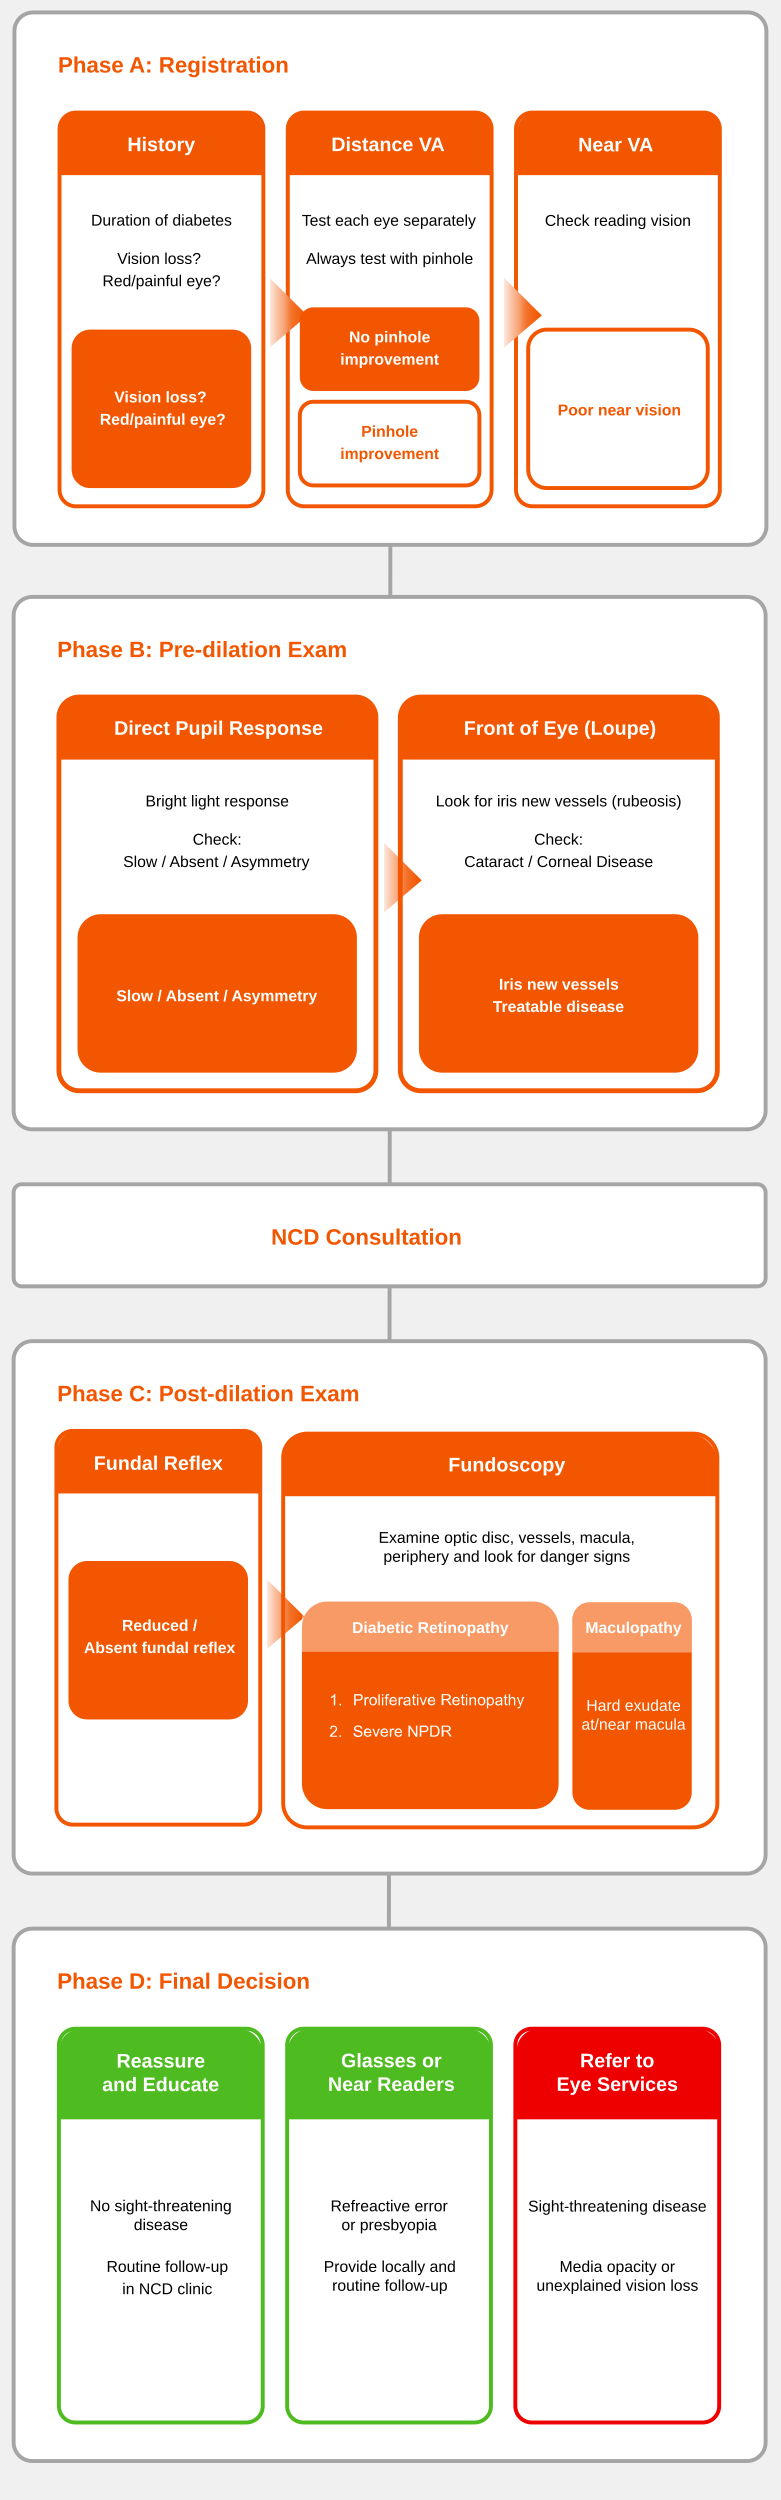
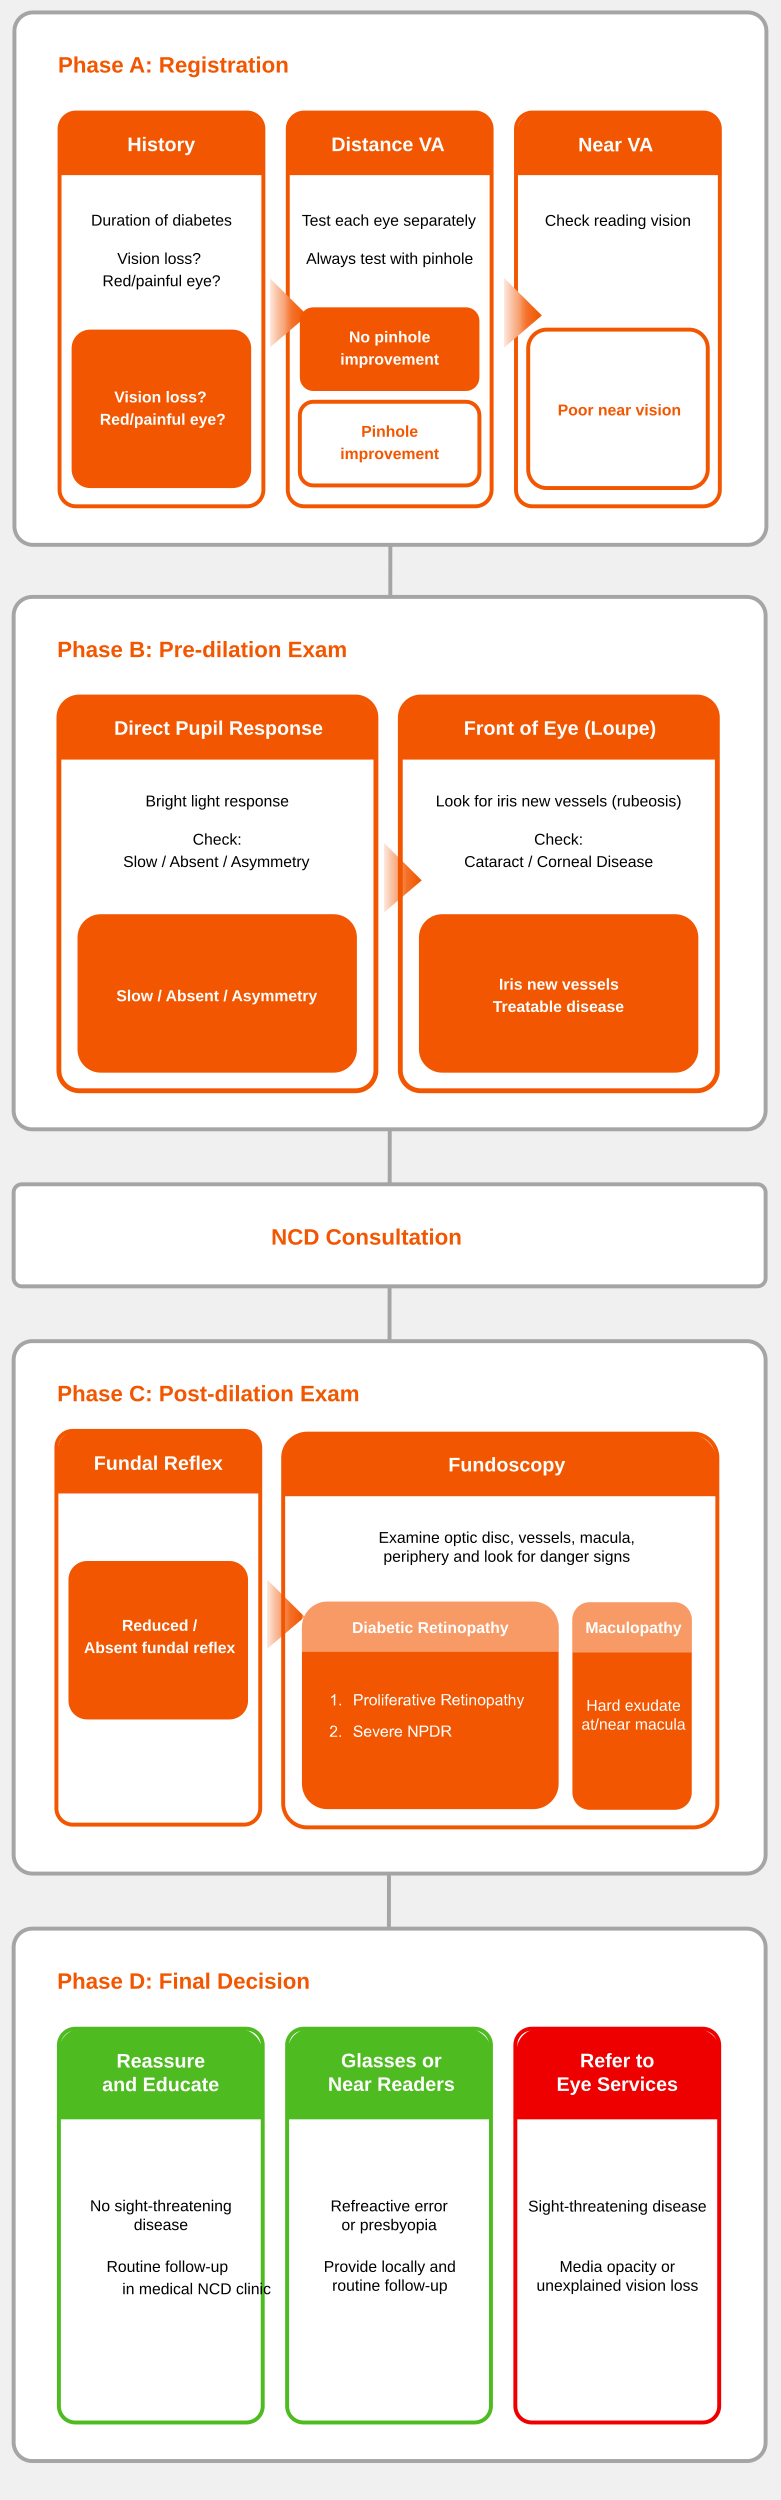
<svg xmlns="http://www.w3.org/2000/svg" id="_레이어_1" version="1.1" viewBox="0 0 595.3 1906">
  <defs>
    <style>
      .st0, .st1, .st2 {
        fill: #f25600;
      }

      .st3 {
        fill: url(#_무제_그라디언트);
      }

      .st4, .st5 {
        stroke: #a5a5a5;
      }

      .st4, .st5, .st6, .st7, .st8, .st9 {
        stroke-miterlimit: 10;
      }

      .st4, .st5, .st6, .st7, .st9 {
        stroke-width: 3px;
      }

      .st4, .st10, .st11, .st12, .st13, .st14 {
        fill: #fff;
      }

      .st5, .st6, .st7, .st8, .st9 {
        fill: none;
      }

      .st1, .st11, .st2, .st15, .st12, .st16, .st13, .st14 {
        isolation: isolate;
      }

      .st1, .st11, .st2, .st12 {
        font-family: Arial-BoldMT, Arial;
        font-weight: 700;
      }

      .st1, .st12, .st16, .st13 {
        font-size: 12px;
      }

      .st6, .st8 {
        stroke: #f25600;
      }

      .st11 {
        font-size: 15px;
      }

      .st2 {
        font-size: 17px;
      }

      .st17 {
        fill: #ef0000;
      }

      .st18 {
        fill: url(#_무제_그라디언트_2);
      }

      .st19 {
        fill: #4ebc20;
      }

      .st7 {
        stroke: #ef0000;
      }

      .st20 {
        fill: url(#_무제_그라디언트_4);
      }

      .st16, .st13 {
        font-family: ArialMT, Arial;
      }

      .st8 {
        stroke-width: 3.7px;
      }

      .st9 {
        stroke: #4ebc20;
      }

      .st14 {
        opacity: .4;
      }

      .st21 {
        fill: url(#_무제_그라디언트_3);
      }
    </style>
    <linearGradient id="_무제_그라디언트" data-name="무제 그라디언트" x1="205.5" y1="1665.5" x2="234.4" y2="1665.5" gradientTransform="translate(0 1903.9) scale(1 -1)" gradientUnits="userSpaceOnUse">
      <stop offset="0" stop-color="#fff" />
      <stop offset="0" stop-color="#fdeae0" />
      <stop offset=".2" stop-color="#fac3a5" />
      <stop offset=".4" stop-color="#f7a273" />
      <stop offset=".5" stop-color="#f58649" />
      <stop offset=".6" stop-color="#f47129" />
      <stop offset=".8" stop-color="#f26212" />
      <stop offset=".9" stop-color="#f25904" />
      <stop offset="1" stop-color="#f25600" />
    </linearGradient>
    <linearGradient id="_무제_그라디언트_2" data-name="무제 그라디언트 2" x1="384.2" y1="1665.5" x2="413.1" y2="1665.5" gradientTransform="translate(0 1903.9) scale(1 -1)" gradientUnits="userSpaceOnUse">
      <stop offset="0" stop-color="#fff" />
      <stop offset="0" stop-color="#fdeae0" />
      <stop offset=".2" stop-color="#fac3a5" />
      <stop offset=".4" stop-color="#f7a273" />
      <stop offset=".5" stop-color="#f58649" />
      <stop offset=".6" stop-color="#f47129" />
      <stop offset=".8" stop-color="#f26212" />
      <stop offset=".9" stop-color="#f25904" />
      <stop offset="1" stop-color="#f25600" />
    </linearGradient>
    <linearGradient id="_무제_그라디언트_3" data-name="무제 그라디언트 3" x1="292.6" y1="1234.8" x2="321.5" y2="1234.8" gradientTransform="translate(0 1903.9) scale(1 -1)" gradientUnits="userSpaceOnUse">
      <stop offset="0" stop-color="#fff" />
      <stop offset="0" stop-color="#fdeae0" />
      <stop offset=".2" stop-color="#fac3a5" />
      <stop offset=".4" stop-color="#f7a273" />
      <stop offset=".5" stop-color="#f58649" />
      <stop offset=".6" stop-color="#f47129" />
      <stop offset=".8" stop-color="#f26212" />
      <stop offset=".9" stop-color="#f25904" />
      <stop offset="1" stop-color="#f25600" />
    </linearGradient>
    <linearGradient id="_무제_그라디언트_4" data-name="무제 그라디언트 4" x1="203.4" y1="673.2" x2="232.3" y2="673.2" gradientTransform="translate(0 1903.9) scale(1 -1)" gradientUnits="userSpaceOnUse">
      <stop offset="0" stop-color="#fff" />
      <stop offset="0" stop-color="#fdeae0" />
      <stop offset=".2" stop-color="#fac3a5" />
      <stop offset=".4" stop-color="#f7a273" />
      <stop offset=".5" stop-color="#f58649" />
      <stop offset=".6" stop-color="#f47129" />
      <stop offset=".8" stop-color="#f26212" />
      <stop offset=".9" stop-color="#f25904" />
      <stop offset="1" stop-color="#f25600" />
    </linearGradient>
  </defs>
  <line class="st5" x1="297.6" y1="415.4" x2="296.5" y2="1470.4" />
  <rect class="st4" x="11" y="9.5" width="573.3" height="405.9" rx="14.2" ry="14.2" />
  <g>
    <rect class="st4" x="10.4" y="1470.4" width="573.3" height="405.9" rx="14.2" ry="14.2" />
    <rect class="st4" x="10.4" y="455.1" width="573.3" height="405.9" rx="14.2" ry="14.2" />
    <rect class="st4" x="10.4" y="902.9" width="573.3" height="77.8" rx="6.2" ry="6.2" />
    <rect class="st4" x="10.4" y="1022.5" width="573.3" height="405.9" rx="14.2" ry="14.2" />
  </g>
  <path class="st0" d="M408.5,85.8h125.9c8.5,0,15.4,6.9,15.4,15.4v32.3h-155.4v-33.7c0-7.7,6.3-14,14-14h0Z" />
  <path class="st0" d="M234,85.8h125.9c8.5,0,15.4,6.9,15.4,15.4v32.3h-155.4v-33.7c0-7.7,6.3-14,14-14h0Z" />
  <path class="st0" d="M59.4,85.8h125.9c8.5,0,15.4,6.9,15.4,15.4v32.3H45.4v-33.7c0-7.7,6.3-14,14-14h0Z" />
  <g class="st15">
    <text class="st2" transform="translate(44.2 55.3)">
      <tspan x="0" y="0">Phase A: Registration</tspan>
    </text>
  </g>
  <g class="st15">
    <text class="st11" transform="translate(97.1 115.2)">
      <tspan x="0" y="0">History</tspan>
    </text>
  </g>
  <g class="st15">
    <text class="st11" transform="translate(252.6 115.2)">
      <tspan x="0" y="0">Distance VA</tspan>
    </text>
  </g>
  <g class="st15">
    <text class="st11" transform="translate(440.8 115.4)">
      <tspan x="0" y="0">Near VA</tspan>
    </text>
  </g>
  <rect class="st6" x="45.4" y="85.8" width="155.4" height="300.2" rx="12.5" ry="12.5" />
  <rect class="st6" x="219.4" y="85.8" width="155.4" height="300.2" rx="12.5" ry="12.5" />
  <rect class="st6" x="393.4" y="85.8" width="155.4" height="300.2" rx="12.5" ry="12.5" />
  <polyline class="st3" points="205.5 211.8 234.4 240.5 205.5 265.1" />
  <polyline class="st18" points="384.2 211.8 413.1 240.5 384.2 265.1" />
  <g class="st15">
    <text class="st16" transform="translate(69.4 172)">
      <tspan x="0" y="0">Duration of diabetes</tspan>
    </text>
  </g>
  <g class="st15">
    <text class="st16" transform="translate(230.1 172.1)">
      <tspan x="0" y="0">Test each eye separately</tspan>
    </text>
  </g>
  <g class="st15">
    <text class="st16" transform="translate(233.4 201.2)">
      <tspan x="0" y="0">Always test with pinhole</tspan>
    </text>
  </g>
  <g class="st15">
    <text class="st16" transform="translate(415.4 172.2)">
      <tspan x="0" y="0">Check reading vision</tspan>
    </text>
  </g>
  <g class="st15">
    <text class="st16" transform="translate(89.4 201.2)">
      <tspan x="0" y="0">Vision loss? </tspan>
    </text>
    <text class="st16" transform="translate(78.1 218.2)">
      <tspan x="0" y="0">Red/painful eye?</tspan>
    </text>
  </g>
  <g class="st15">
    <text class="st16" transform="translate(110.9 614.8)">
      <tspan x="0" y="0">Bright light response</tspan>
    </text>
  </g>
  <g class="st15">
    <text class="st16" transform="translate(146.9 644)">
      <tspan x="0" y="0">Check:</tspan>
    </text>
    <text class="st16" transform="translate(93.9 661)">
      <tspan x="0" y="0">Slow / Absent / Asymmetry</tspan>
    </text>
  </g>
  <rect class="st0" x="54.6" y="251.3" width="136.9" height="120.8" rx="14.2" ry="14.2" />
  <g class="st15">
    <text class="st12" transform="translate(87.1 306.8)">
      <tspan x="0" y="0">Vision loss? </tspan>
    </text>
    <text class="st12" transform="translate(76.1 323.8)">
      <tspan x="0" y="0">Red/painful eye?</tspan>
    </text>
  </g>
  <rect class="st0" x="228.6" y="234.3" width="136.9" height="63.8" rx="10.3" ry="10.3" />
  <g class="st15">
    <text class="st12" transform="translate(266.1 261)">
      <tspan x="0" y="0">No pinhole</tspan>
    </text>
    <text class="st12" transform="translate(259.4 278)">
      <tspan x="0" y="0">improvement</tspan>
    </text>
  </g>
  <rect class="st6" x="228.6" y="306.3" width="136.9" height="63.8" rx="10.3" ry="10.3" />
  <g class="st15">
    <text class="st1" transform="translate(275.4 333)">
      <tspan x="0" y="0">Pinhole</tspan>
    </text>
    <text class="st1" transform="translate(259.4 350)">
      <tspan x="0" y="0">improvement</tspan>
    </text>
  </g>
  <rect class="st6" x="402.7" y="251.3" width="136.9" height="120.8" rx="14.2" ry="14.2" />
  <g class="st15">
    <text class="st1" transform="translate(425.2 316.7)">
      <tspan x="0" y="0">Poor near vision</tspan>
    </text>
  </g>
  <path class="st17" d="M410.8,1546.7h119.9c10.2,0,18.6,8.3,18.6,18.6v50.5h-155.4v-52.2c0-9.3,7.6-16.9,16.9-16.9h0Z" />
  <path class="st19" d="M236.3,1546.7h119.9c10.2,0,18.6,8.3,18.6,18.6v50.5h-155.4v-52.2c0-9.3,7.6-16.9,16.9-16.9h0Z" />
  <path class="st19" d="M61.7,1546.7h119.9c10.2,0,18.6,8.3,18.6,18.6v50.5H44.9v-52.2c0-9.3,7.6-16.9,16.9-16.9Z" />
  <g class="st15">
    <text class="st2" transform="translate(43.6 1516.2)">
      <tspan x="0" y="0">Phase D: Final Decision</tspan>
    </text>
  </g>
  <g class="st15">
    <text class="st11" transform="translate(88.8 1576.3)">
      <tspan x="0" y="0">Reassure</tspan>
    </text>
    <text class="st11" transform="translate(77.9 1594.3)">
      <tspan x="0" y="0">and Educate</tspan>
    </text>
  </g>
  <g class="st15">
    <text class="st11" transform="translate(260 1576.1)">
      <tspan x="0" y="0">Glasses or</tspan>
    </text>
    <text class="st11" transform="translate(250 1594.1)">
      <tspan x="0" y="0">Near Readers</tspan>
    </text>
  </g>
  <g class="st15">
    <text class="st11" transform="translate(442.2 1576.1)">
      <tspan x="0" y="0">Refer to</tspan>
    </text>
    <text class="st11" transform="translate(424.3 1594.1)">
      <tspan x="0" y="0">Eye Services</tspan>
    </text>
  </g>
  <rect class="st9" x="44.9" y="1546.7" width="155.4" height="300.2" rx="12.5" ry="12.5" />
  <rect class="st9" x="218.9" y="1546.7" width="155.4" height="300.2" rx="12.5" ry="12.5" />
  <rect class="st7" x="392.9" y="1546.7" width="155.4" height="300.2" rx="12.5" ry="12.5" />
  <g class="st15">
    <text class="st16" transform="translate(68.6 1685.8)">
      <tspan x="0" y="0">No sight-threatening</tspan>
    </text>
    <text class="st16" transform="translate(102 1700.2)">
      <tspan x="0" y="0">disease</tspan>
    </text>
  </g>
  <g class="st15">
    <text class="st16" transform="translate(252 1685.9)">
      <tspan x="0" y="0">Refreactive error</tspan>
    </text>
    <text class="st16" transform="translate(260.3 1700.3)">
      <tspan x="0" y="0">or presbyopia</tspan>
    </text>
  </g>
  <g class="st15">
    <text class="st16" transform="translate(246.8 1732.1)">
      <tspan x="0" y="0">Provide locally and</tspan>
    </text>
    <text class="st16" transform="translate(253.2 1746.5)">
      <tspan x="0" y="0">routine follow-up</tspan>
    </text>
  </g>
  <g class="st15">
    <text class="st16" transform="translate(402.6 1686.1)">
      <tspan x="0" y="0">Sight-threatening disease</tspan>
    </text>
  </g>
  <g class="st15">
    <text class="st16" transform="translate(426.6 1732.1)">
      <tspan x="0" y="0">Media opacity or</tspan>
    </text>
    <text class="st16" transform="translate(409 1746.5)">
      <tspan x="0" y="0">unexplained vision loss</tspan>
    </text>
  </g>
  <g class="st15">
    <text class="st16" transform="translate(81.2 1732.1)">
      <tspan x="0" y="0">Routine follow-up</tspan>
    </text>
    <text class="st16" transform="translate(93.2 1749.1)">
-       <tspan x="0" y="0">in NCD clinic</tspan>
+       <tspan x="0" y="0">in medical NCD clinic</tspan>
    </text>
  </g>
  <path class="st0" d="M58.1,1090.9h125.9c8.5,0,15.4,6.9,15.4,15.4v32.3H44.1v-33.7c0-7.7,6.3-14,14-14h0Z" />
  <g class="st15">
    <text class="st11" transform="translate(71.5 1120.6)">
      <tspan x="0" y="0">Fundal Reflex</tspan>
    </text>
  </g>
  <rect class="st6" x="43" y="1090.9" width="155.4" height="300.2" rx="12.5" ry="12.5" />
  <rect class="st0" x="52.2" y="1190.1" width="136.9" height="120.8" rx="14.2" ry="14.2" />
  <g class="st15">
    <text class="st12" transform="translate(93 1243.3)">
      <tspan x="0" y="0">Reduced /</tspan>
    </text>
    <text class="st12" transform="translate(64 1260.3)">
      <tspan x="0" y="0">Absent fundal reflex</tspan>
    </text>
  </g>
  <path class="st0" d="M62.3,531.4h205c10.6,0,19.2,8.6,19.2,19.2v28.5H44.9v-30.2c0-9.7,7.8-17.5,17.5-17.5h0Z" />
  <g class="st15">
    <text class="st2" transform="translate(43.6 501)">
      <tspan x="0" y="0">Phase B: Pre-dilation Exam</tspan>
    </text>
  </g>
  <rect class="st8" x="44.9" y="531.4" width="241.7" height="300.2" rx="15.6" ry="15.6" />
  <polyline class="st21" points="292.6 642.5 321.5 671.2 292.6 695.8" />
  <rect class="st0" x="59.1" y="697" width="213" height="120.8" rx="17.7" ry="17.7" />
  <g class="st15">
    <text class="st11" transform="translate(87 560.2)">
      <tspan x="0" y="0">Direct Pupil Response</tspan>
    </text>
  </g>
  <g class="st15">
    <text class="st12" transform="translate(88.7 763.3)">
      <tspan x="0" y="0">Slow / Absent / Asymmetry</tspan>
    </text>
  </g>
  <g class="st15">
    <text class="st16" transform="translate(332.2 614.8)">
      <tspan x="0" y="0">Look for iris new vessels (rubeosis)</tspan>
    </text>
  </g>
  <g class="st15">
    <text class="st16" transform="translate(407.2 644)">
      <tspan x="0" y="0">Check:</tspan>
    </text>
    <text class="st16" transform="translate(353.9 661)">
      <tspan x="0" y="0">Cataract / Corneal Disease</tspan>
    </text>
  </g>
  <path class="st0" d="M322.7,531.4h205c10.6,0,19.2,8.6,19.2,19.2v28.5h-241.7v-30.2c0-9.7,7.8-17.5,17.5-17.5h0Z" />
  <rect class="st8" x="305.2" y="531.4" width="241.7" height="300.2" rx="15.6" ry="15.6" />
  <rect class="st0" x="319.4" y="697" width="213" height="120.8" rx="17.7" ry="17.7" />
  <g class="st15">
    <text class="st11" transform="translate(353.6 560.2)">
      <tspan x="0" y="0">Front of Eye (Loupe)</tspan>
    </text>
  </g>
  <g class="st15">
    <text class="st12" transform="translate(380.4 754.5)">
      <tspan x="0" y="0">Iris new vessels</tspan>
    </text>
    <text class="st12" transform="translate(375.7 771.5)">
      <tspan x="0" y="0">Treatable disease</tspan>
    </text>
  </g>
  <g class="st15">
    <text class="st2" transform="translate(206.7 948.9)">
      <tspan x="0" y="0">NCD Consultation</tspan>
    </text>
  </g>
  <g class="st15">
    <text class="st2" transform="translate(43.6 1068.3)">
      <tspan x="0" y="0">Phase C: Post-dilation Exam</tspan>
    </text>
  </g>
  <polyline class="st20" points="203.4 1204 232.3 1232.7 203.4 1257.3" />
  <g class="st15">
    <text class="st16" transform="translate(288.6 1176.3)">
      <tspan x="0" y="0">Examine optic disc, vessels, macula,</tspan>
    </text>
    <text class="st16" transform="translate(292.3 1190.7)">
      <tspan x="0" y="0">periphery and look for danger signs</tspan>
    </text>
  </g>
  <path class="st0" d="M236.4,1093h288c12.4,0,22.5,10.1,22.5,22.5v25.2H215.9v-27.3c0-11.3,9.2-20.4,20.4-20.4Z" />
  <rect class="st6" x="215.9" y="1093" width="331" height="300.2" rx="18.3" ry="18.3" />
  <rect class="st0" x="230.2" y="1221" width="195.7" height="158.3" rx="19.4" ry="19.4" />
  <g class="st15">
    <text class="st11" transform="translate(341.8 1121.8)">
      <tspan x="0" y="0">Fundoscopy</tspan>
    </text>
  </g>
  <path class="st14" d="M244.4,1220.2h165.8c8.7,0,15.7,7,15.7,15.7v23.5h-195.7v-25c0-7.9,6.4-14.3,14.3-14.3h0Z" />
  <rect class="st0" x="436.4" y="1221.5" width="91" height="158.3" rx="13.2" ry="13.2" />
  <path class="st14" d="M446.1,1220.7h70.6c5.9,0,10.7,4.8,10.7,10.7v28.5h-91v-29.5c0-5.4,4.4-9.7,9.7-9.7h0Z" />
  <g class="st15">
    <text class="st12" transform="translate(268.4 1245)">
      <tspan x="0" y="0">Diabetic Retinopathy</tspan>
    </text>
  </g>
  <g>
    <path class="st10" d="M255.6,1300.2h-1.1v-6.7c-.2.2-.6.5-1,.7s-.8.4-1.1.5v-1c.6-.3,1.1-.6,1.6-1s.8-.8.9-1.2h.7v8.6h0Z" />
    <path class="st10" d="M258.8,1300.2v-1.2h1.2v1.2h-1.2Z" />
    <path class="st10" d="M270,1300.2v-8.6h3.2c.6,0,1,0,1.3,0,.4,0,.8.2,1.1.4s.5.5.7.8.3.8.3,1.2c0,.7-.2,1.3-.7,1.8s-1.3.8-2.5.8h-2.2v3.5h-1.1,0ZM271.1,1295.6h2.2c.7,0,1.3-.1,1.6-.4s.5-.7.5-1.2,0-.7-.3-.9-.4-.4-.7-.5c-.2,0-.5,0-1.1,0h-2.2v3.1h0Z" />
    <path class="st10" d="M277.9,1300.2v-6.2h1v.9c.2-.4.5-.7.7-.9s.4-.2.7-.2c.4,0,.7.1,1.1.3l-.4,1c-.3-.2-.5-.2-.8-.2s-.4,0-.6.2-.3.3-.4.6c-.1.4-.2.8-.2,1.2v3.3h-1.1Z" />
    <path class="st10" d="M281.5,1297c0-1.2.3-2,1-2.6.5-.5,1.2-.7,2-.7s1.5.3,2.1.8.8,1.3.8,2.3-.1,1.4-.4,1.9-.6.8-1,1.1-1,.4-1.5.4c-.9,0-1.6-.3-2.1-.8s-.8-1.4-.8-2.4h0ZM282.6,1297c0,.8.2,1.4.5,1.8s.8.6,1.3.6,1-.2,1.3-.6.5-1,.5-1.8-.2-1.3-.5-1.8-.8-.6-1.3-.6-1,.2-1.3.6-.5,1-.5,1.8h0Z" />
    <path class="st10" d="M288.5,1300.2v-8.6h1v8.6h-1Z" />
    <path class="st10" d="M291.2,1292.8v-1.2h1v1.2h-1ZM291.2,1300.2v-6.2h1v6.2h-1Z" />
    <path class="st10" d="M294.1,1300.2v-5.4h-.9v-.8h.9v-.7c0-.4,0-.7.1-.9.1-.3.3-.5.5-.7s.6-.2,1.1-.2.6,0,1,.1l-.2.9c-.2,0-.4,0-.6,0-.3,0-.5,0-.7.2s-.2.4-.2.8v.6h1.2v.8h-1.2v5.4h-1Z" />
    <path class="st10" d="M301.5,1298.1h1.1c-.2.8-.5,1.3-1,1.6s-1.1.5-1.8.5-1.6-.3-2.2-.8-.8-1.3-.8-2.4.3-1.9.8-2.4,1.2-.9,2.1-.9,1.5.3,2,.8.8,1.4.8,2.4v.3h-4.6c0,.7.2,1.2.6,1.6s.8.5,1.3.5.7,0,1-.3.5-.5.6-1h0ZM298,1296.4h3.5c0-.5-.2-.9-.4-1.2-.3-.4-.8-.6-1.3-.6s-.9.2-1.2.5-.5.8-.5,1.3h0Z" />
    <path class="st10" d="M303.9,1300.2v-6.2h1v.9c.2-.4.5-.7.7-.9s.4-.2.7-.2c.4,0,.7.1,1.1.3l-.4,1c-.3-.2-.5-.2-.8-.2s-.4,0-.6.2-.3.3-.4.6c-.1.4-.2.8-.2,1.2v3.3h-1.1Z" />
    <path class="st10" d="M311.9,1299.4c-.4.3-.8.6-1.1.7s-.8.2-1.2.2c-.7,0-1.2-.2-1.6-.5s-.5-.8-.5-1.3,0-.6.2-.8.3-.4.5-.6.5-.3.8-.3c.2,0,.5-.1.9-.2.9,0,1.5-.2,1.9-.4v-.3c0-.4-.1-.7-.3-.9-.3-.2-.7-.4-1.2-.4s-.9,0-1.1.3-.4.5-.5.9h-1c0-.6.2-.9.5-1.2s.5-.5.9-.6.9-.2,1.4-.2,1,0,1.3.2.6.3.7.5.3.4.3.7c0,.2,0,.5,0,1v1.4c0,1,0,1.6,0,1.9s.1.5.3.8h-1.1c-.1-.2-.2-.5-.2-.8h0ZM311.9,1297c-.4.2-1,.3-1.7.4-.4,0-.7.1-.9.2s-.3.2-.4.3-.1.3-.1.5c0,.3.1.5.3.7s.5.3.9.3.8,0,1.1-.3.5-.4.7-.7c.1-.2.2-.6.2-1.1v-.4h0Z" />
    <path class="st10" d="M316.9,1299.2v.9c-.1,0-.4,0-.6,0-.4,0-.7,0-.9-.2s-.4-.3-.5-.5-.1-.6-.1-1.2v-3.6h-.8v-.8h.8v-1.5l1-.6v2.2h1.1v.8h-1.1v3.6c0,.3,0,.5,0,.6s.1.2.2.2.2,0,.4,0,.3,0,.5,0h0Z" />
    <path class="st10" d="M317.9,1292.8v-1.2h1v1.2h-1ZM317.9,1300.2v-6.2h1v6.2h-1Z" />
    <path class="st10" d="M322.3,1300.2l-2.4-6.2h1.1l1.3,3.7c.1.4.3.8.4,1.2,0-.3.2-.7.4-1.2l1.4-3.8h1.1l-2.4,6.2h-1,0Z" />
    <path class="st10" d="M330.8,1298.1h1.1c-.2.8-.5,1.3-1,1.6s-1.1.5-1.8.5-1.6-.3-2.2-.8-.8-1.3-.8-2.4.3-1.9.8-2.4,1.2-.9,2.1-.9,1.5.3,2,.8.8,1.4.8,2.4v.3h-4.6c0,.7.2,1.2.6,1.6s.8.5,1.3.5.7,0,1-.3.5-.5.6-1h0ZM327.4,1296.4h3.5c0-.5-.2-.9-.4-1.2-.3-.4-.8-.6-1.3-.6s-.9.2-1.2.5-.5.8-.5,1.3h0Z" />
    <path class="st10" d="M336.7,1300.2v-8.6h3.8c.8,0,1.4,0,1.8.2s.7.4,1,.8.4.8.4,1.3-.2,1.1-.6,1.5-1,.7-1.8.8c.3.1.5.3.7.4.3.3.6.7.9,1.1l1.5,2.3h-1.4l-1.1-1.8c-.3-.5-.6-.9-.8-1.2s-.4-.5-.6-.6-.3-.2-.5-.2c-.1,0-.3,0-.6,0h-1.3v3.8h-1.1,0ZM337.9,1295.3h2.4c.5,0,.9,0,1.2-.2s.5-.3.7-.5.2-.5.2-.8c0-.4-.1-.7-.4-1s-.8-.4-1.4-.4h-2.7v2.8h0Z" />
    <path class="st10" d="M349.5,1298.1h1.1c-.2.8-.5,1.3-1,1.6s-1.1.5-1.8.5-1.6-.3-2.2-.8-.8-1.3-.8-2.4.3-1.9.8-2.4,1.2-.9,2.1-.9,1.5.3,2,.8.8,1.4.8,2.4v.3h-4.6c0,.7.2,1.2.6,1.6s.8.5,1.3.5.7,0,1-.3.5-.5.6-1h0ZM346,1296.4h3.5c0-.5-.2-.9-.4-1.2-.3-.4-.8-.6-1.3-.6s-.9.2-1.2.5-.5.8-.5,1.3h0Z" />
    <path class="st10" d="M354.2,1299.2v.9c-.1,0-.4,0-.6,0-.4,0-.7,0-.9-.2s-.4-.3-.5-.5-.1-.6-.1-1.2v-3.6h-.8v-.8h.8v-1.5l1-.6v2.2h1.1v.8h-1.1v3.6c0,.3,0,.5,0,.6s.1.2.2.2.2,0,.4,0,.3,0,.5,0h0Z" />
    <path class="st10" d="M355.2,1292.8v-1.2h1v1.2h-1ZM355.2,1300.2v-6.2h1v6.2h-1Z" />
    <path class="st10" d="M357.9,1300.2v-6.2h1v.9c.5-.7,1.1-1,2-1s.7,0,1,.2.5.3.7.5.3.5.3.8c0,.2,0,.5,0,1v3.8h-1v-3.8c0-.4,0-.8-.1-1s-.2-.4-.4-.5-.5-.2-.7-.2c-.5,0-.8.1-1.2.4s-.5.8-.5,1.6v3.4h-1.1Z" />
    <path class="st10" d="M364.2,1297c0-1.2.3-2,1-2.6.5-.5,1.2-.7,2-.7s1.5.3,2.1.8.8,1.3.8,2.3-.1,1.4-.4,1.9-.6.8-1,1.1-1,.4-1.5.4c-.9,0-1.6-.3-2.1-.8s-.8-1.4-.8-2.4h0ZM365.3,1297c0,.8.2,1.4.5,1.8s.8.6,1.3.6,1-.2,1.3-.6.5-1,.5-1.8-.2-1.3-.5-1.8-.8-.6-1.3-.6-1,.2-1.3.6-.5,1-.5,1.8h0Z" />
    <path class="st10" d="M371.2,1302.5v-8.6h1v.8c.2-.3.5-.6.8-.7s.6-.2,1-.2,1,.1,1.4.4.7.7.9,1.2.3,1,.3,1.6-.1,1.2-.3,1.7-.6.9-1,1.2-.9.4-1.4.4-.7,0-1-.2-.5-.3-.7-.6v3h-1.1ZM372.2,1297.1c0,.8.2,1.4.5,1.8s.7.6,1.2.6.9-.2,1.2-.6.5-1,.5-1.8-.2-1.4-.5-1.8-.7-.6-1.2-.6-.9.2-1.2.6-.5,1-.5,1.8h0Z" />
    <path class="st10" d="M382,1299.4c-.4.3-.8.6-1.1.7s-.8.2-1.2.2c-.7,0-1.2-.2-1.6-.5s-.5-.8-.5-1.3,0-.6.2-.8.3-.4.5-.6.5-.3.8-.3c.2,0,.5-.1.9-.2.9,0,1.5-.2,1.9-.4v-.3c0-.4-.1-.7-.3-.9-.3-.2-.7-.4-1.2-.4s-.9,0-1.1.3-.4.5-.5.9h-1c0-.6.2-.9.5-1.2s.5-.5.9-.6.9-.2,1.4-.2,1,0,1.3.2.6.3.7.5.3.4.3.7c0,.2,0,.5,0,1v1.4c0,1,0,1.6,0,1.9s.1.5.3.8h-1.1c-.1-.2-.2-.5-.2-.8h0ZM381.9,1297c-.4.2-1,.3-1.7.4-.4,0-.7.1-.9.2s-.3.2-.4.3-.1.3-.1.5c0,.3.1.5.3.7s.5.3.9.3.8,0,1.1-.3.5-.4.7-.7c.1-.2.2-.6.2-1.1v-.4h0Z" />
    <path class="st10" d="M386.9,1299.2v.9c-.1,0-.4,0-.6,0-.4,0-.7,0-.9-.2s-.4-.3-.5-.5-.1-.6-.1-1.2v-3.6h-.8v-.8h.8v-1.5l1-.6v2.2h1.1v.8h-1.1v3.6c0,.3,0,.5,0,.6s.1.2.2.2.2,0,.4,0,.3,0,.5,0h0Z" />
    <path class="st10" d="M387.9,1300.2v-8.6h1v3.1c.5-.6,1.1-.9,1.9-.9s.9,0,1.2.3.6.4.7.8.2.8.2,1.4v3.9h-1v-3.9c0-.5-.1-.9-.3-1.2s-.5-.4-1-.4-.6,0-.9.2-.5.4-.6.7-.2.7-.2,1.2v3.4h-1.1Z" />
    <path class="st10" d="M394.6,1302.5v-1c.1,0,.3,0,.5,0s.4,0,.6-.1.3-.2.4-.3c0-.1.2-.4.3-.8,0,0,0-.1,0-.3l-2.4-6.2h1.1l1.3,3.6c.2.5.3.9.5,1.4.1-.5.3-1,.4-1.4l1.3-3.6h1l-2.4,6.3c-.2.7-.5,1.2-.6,1.4-.2.3-.4.6-.6.8s-.5.2-.9.2-.4,0-.7-.1h0Z" />
    <path class="st10" d="M257.1,1323.1v1h-5.7c0-.2,0-.5.1-.7.1-.4.4-.8.7-1.1s.8-.8,1.4-1.3c.9-.8,1.6-1.4,1.9-1.8s.5-.9.5-1.3-.1-.8-.4-1.1-.7-.4-1.2-.4-.9.2-1.2.5-.5.7-.5,1.3h-1.1c0-.9.4-1.5.8-2s1.1-.6,1.9-.6,1.5.2,2,.7.7,1,.7,1.7,0,.7-.2,1-.4.7-.7,1.1-.9.9-1.6,1.5c-.6.5-1,.9-1.2,1.1s-.3.4-.4.6h4.2Z" />
    <path class="st10" d="M258.8,1324.2v-1.2h1.2v1.2h-1.2Z" />
    <path class="st10" d="M269.6,1321.4h1.1c0,.3.2.7.4,1s.5.5.9.7.8.2,1.3.2.8,0,1.1-.2.6-.3.7-.5.2-.5.2-.7,0-.5-.2-.7-.4-.4-.8-.5c-.2,0-.7-.2-1.5-.4s-1.3-.4-1.7-.5c-.4-.2-.7-.5-.9-.8s-.3-.7-.3-1.1.1-.8.4-1.2.6-.7,1.1-.9,1-.3,1.6-.3,1.2,0,1.7.3.9.5,1.1.9.4.8.4,1.3h-1.1c0-.5-.3-.9-.6-1.2s-.8-.4-1.5-.4-1.2.1-1.5.4-.5.6-.5.9.1.6.3.8.8.4,1.7.6,1.6.4,1.9.6c.5.2.9.5,1.1.9s.4.8.4,1.2-.1.9-.4,1.3-.6.7-1.1.9-1,.3-1.7.3-1.4-.1-2-.3-.9-.6-1.2-1-.5-1-.5-1.5h0Z" />
    <path class="st10" d="M282.1,1322.1h1.1c-.2.8-.5,1.3-1,1.6s-1.1.5-1.8.5-1.6-.3-2.2-.8-.8-1.3-.8-2.4.3-1.9.8-2.4,1.2-.9,2.1-.9,1.5.3,2,.8.8,1.4.8,2.4v.3h-4.6c0,.7.2,1.2.6,1.6s.8.5,1.3.5.7,0,1-.3.5-.5.6-1h0ZM278.7,1320.4h3.5c0-.5-.2-.9-.4-1.2-.3-.4-.8-.6-1.3-.6s-.9.2-1.2.5-.5.8-.5,1.3h0Z" />
    <path class="st10" d="M286.3,1324.2l-2.4-6.2h1.1l1.3,3.7c.1.4.3.8.4,1.2,0-.3.2-.7.4-1.2l1.4-3.8h1.1l-2.4,6.2h-1,0Z" />
    <path class="st10" d="M294.8,1322.1h1.1c-.2.8-.5,1.3-1,1.6s-1.1.5-1.8.5-1.6-.3-2.2-.8-.8-1.3-.8-2.4.3-1.9.8-2.4,1.2-.9,2.1-.9,1.5.3,2,.8.8,1.4.8,2.4v.3h-4.6c0,.7.2,1.2.6,1.6s.8.5,1.3.5.7,0,1-.3.5-.5.6-1h0ZM291.3,1320.4h3.5c0-.5-.2-.9-.4-1.2-.3-.4-.8-.6-1.3-.6s-.9.2-1.2.5-.5.8-.5,1.3h0Z" />
    <path class="st10" d="M297.2,1324.2v-6.2h1v.9c.2-.4.5-.7.7-.9s.4-.2.7-.2c.4,0,.7.1,1.1.3l-.4,1c-.3-.2-.5-.2-.8-.2s-.4,0-.6.2-.3.3-.4.6c-.1.4-.2.8-.2,1.2v3.3h-1.1Z" />
    <path class="st10" d="M305.5,1322.1h1.1c-.2.8-.5,1.3-1,1.6s-1.1.5-1.8.5-1.6-.3-2.2-.8-.8-1.3-.8-2.4.3-1.9.8-2.4,1.2-.9,2.1-.9,1.5.3,2,.8.8,1.4.8,2.4v.3h-4.6c0,.7.2,1.2.6,1.6s.8.5,1.3.5.7,0,1-.3.5-.5.6-1h0ZM302,1320.4h3.5c0-.5-.2-.9-.4-1.2-.3-.4-.8-.6-1.3-.6s-.9.2-1.2.5-.5.8-.5,1.3h0Z" />
    <path class="st10" d="M311.4,1324.2v-8.6h1.2l4.5,6.7v-6.7h1.1v8.6h-1.2l-4.5-6.8v6.8h-1.1Z" />
    <path class="st10" d="M320,1324.2v-8.6h3.2c.6,0,1,0,1.3,0,.4,0,.8.2,1.1.4s.5.5.7.8.3.8.3,1.2c0,.7-.2,1.3-.7,1.8s-1.3.8-2.5.8h-2.2v3.5h-1.1,0ZM321.2,1319.6h2.2c.7,0,1.3-.1,1.6-.4s.5-.7.5-1.2,0-.7-.3-.9-.4-.4-.7-.5c-.2,0-.5,0-1.1,0h-2.2v3.1h0Z" />
    <path class="st10" d="M328,1324.2v-8.6h3c.7,0,1.2,0,1.5.1.5.1.9.3,1.3.6.5.4.8.9,1,1.5s.3,1.3.3,2,0,1.2-.2,1.7-.4.9-.6,1.2-.5.6-.8.8-.6.3-1,.4-.9.2-1.4.2h-3.1,0ZM329.2,1323.1h1.8c.6,0,1,0,1.3-.2s.6-.2.8-.4c.3-.3.5-.6.6-1.1s.2-1,.2-1.7-.1-1.6-.4-2.1-.6-.8-1.1-1c-.3-.1-.8-.2-1.5-.2h-1.8v6.6h0Z" />
    <path class="st10" d="M336.7,1324.2v-8.6h3.8c.8,0,1.4,0,1.8.2s.7.4,1,.8.4.8.4,1.3-.2,1.1-.6,1.5-1,.7-1.8.8c.3.1.5.3.7.4.3.3.6.7.9,1.1l1.5,2.3h-1.4l-1.1-1.8c-.3-.5-.6-.9-.8-1.2s-.4-.5-.6-.6-.3-.2-.5-.2c-.1,0-.3,0-.6,0h-1.3v3.8h-1.1,0ZM337.9,1319.3h2.4c.5,0,.9,0,1.2-.2s.5-.3.7-.5.2-.5.2-.8c0-.4-.1-.7-.4-1s-.8-.4-1.4-.4h-2.7v2.8h0Z" />
  </g>
  <g class="st15">
    <text class="st12" transform="translate(446.3 1245)">
      <tspan x="0" y="0">Maculopathy</tspan>
    </text>
  </g>
  <g class="st15">
    <text class="st13" transform="translate(447 1304.3)">
      <tspan x="0" y="0">Hard exudate</tspan>
    </text>
    <text class="st13" transform="translate(443.3 1318.7)">
      <tspan x="0" y="0">at/near macula</tspan>
    </text>
  </g>
</svg>
